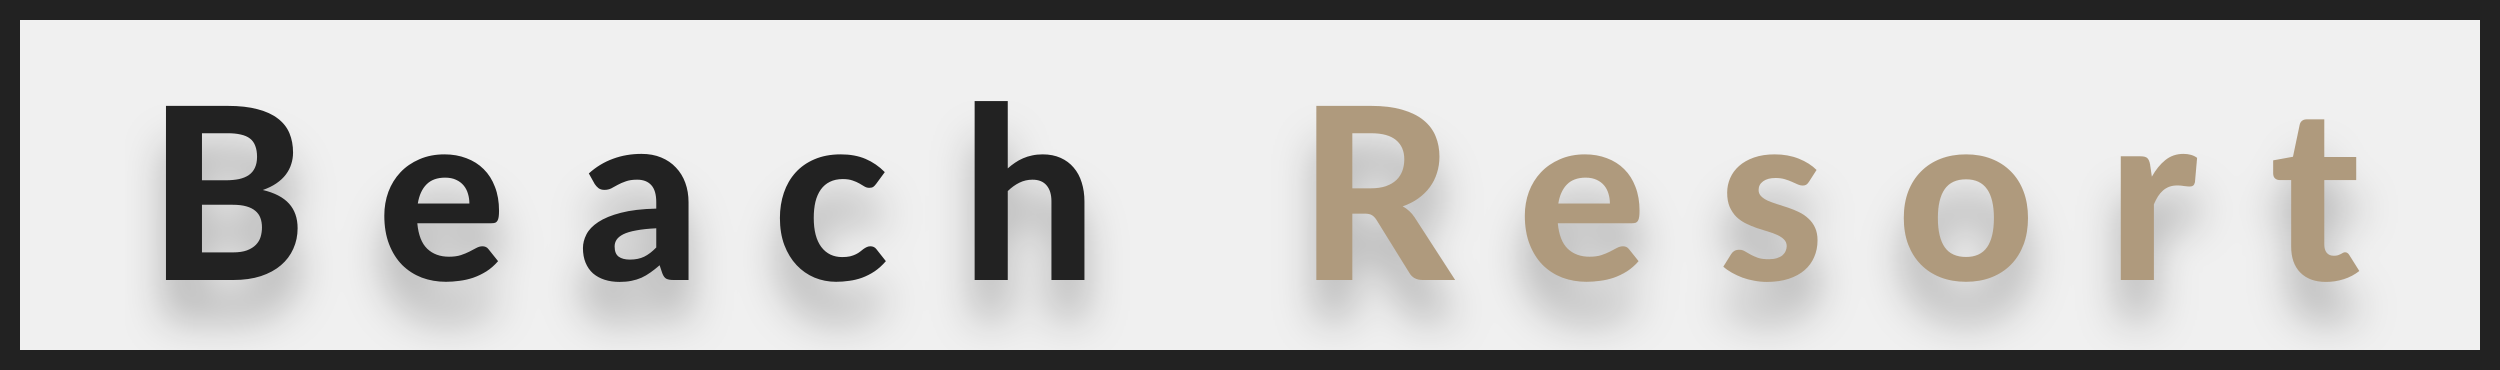
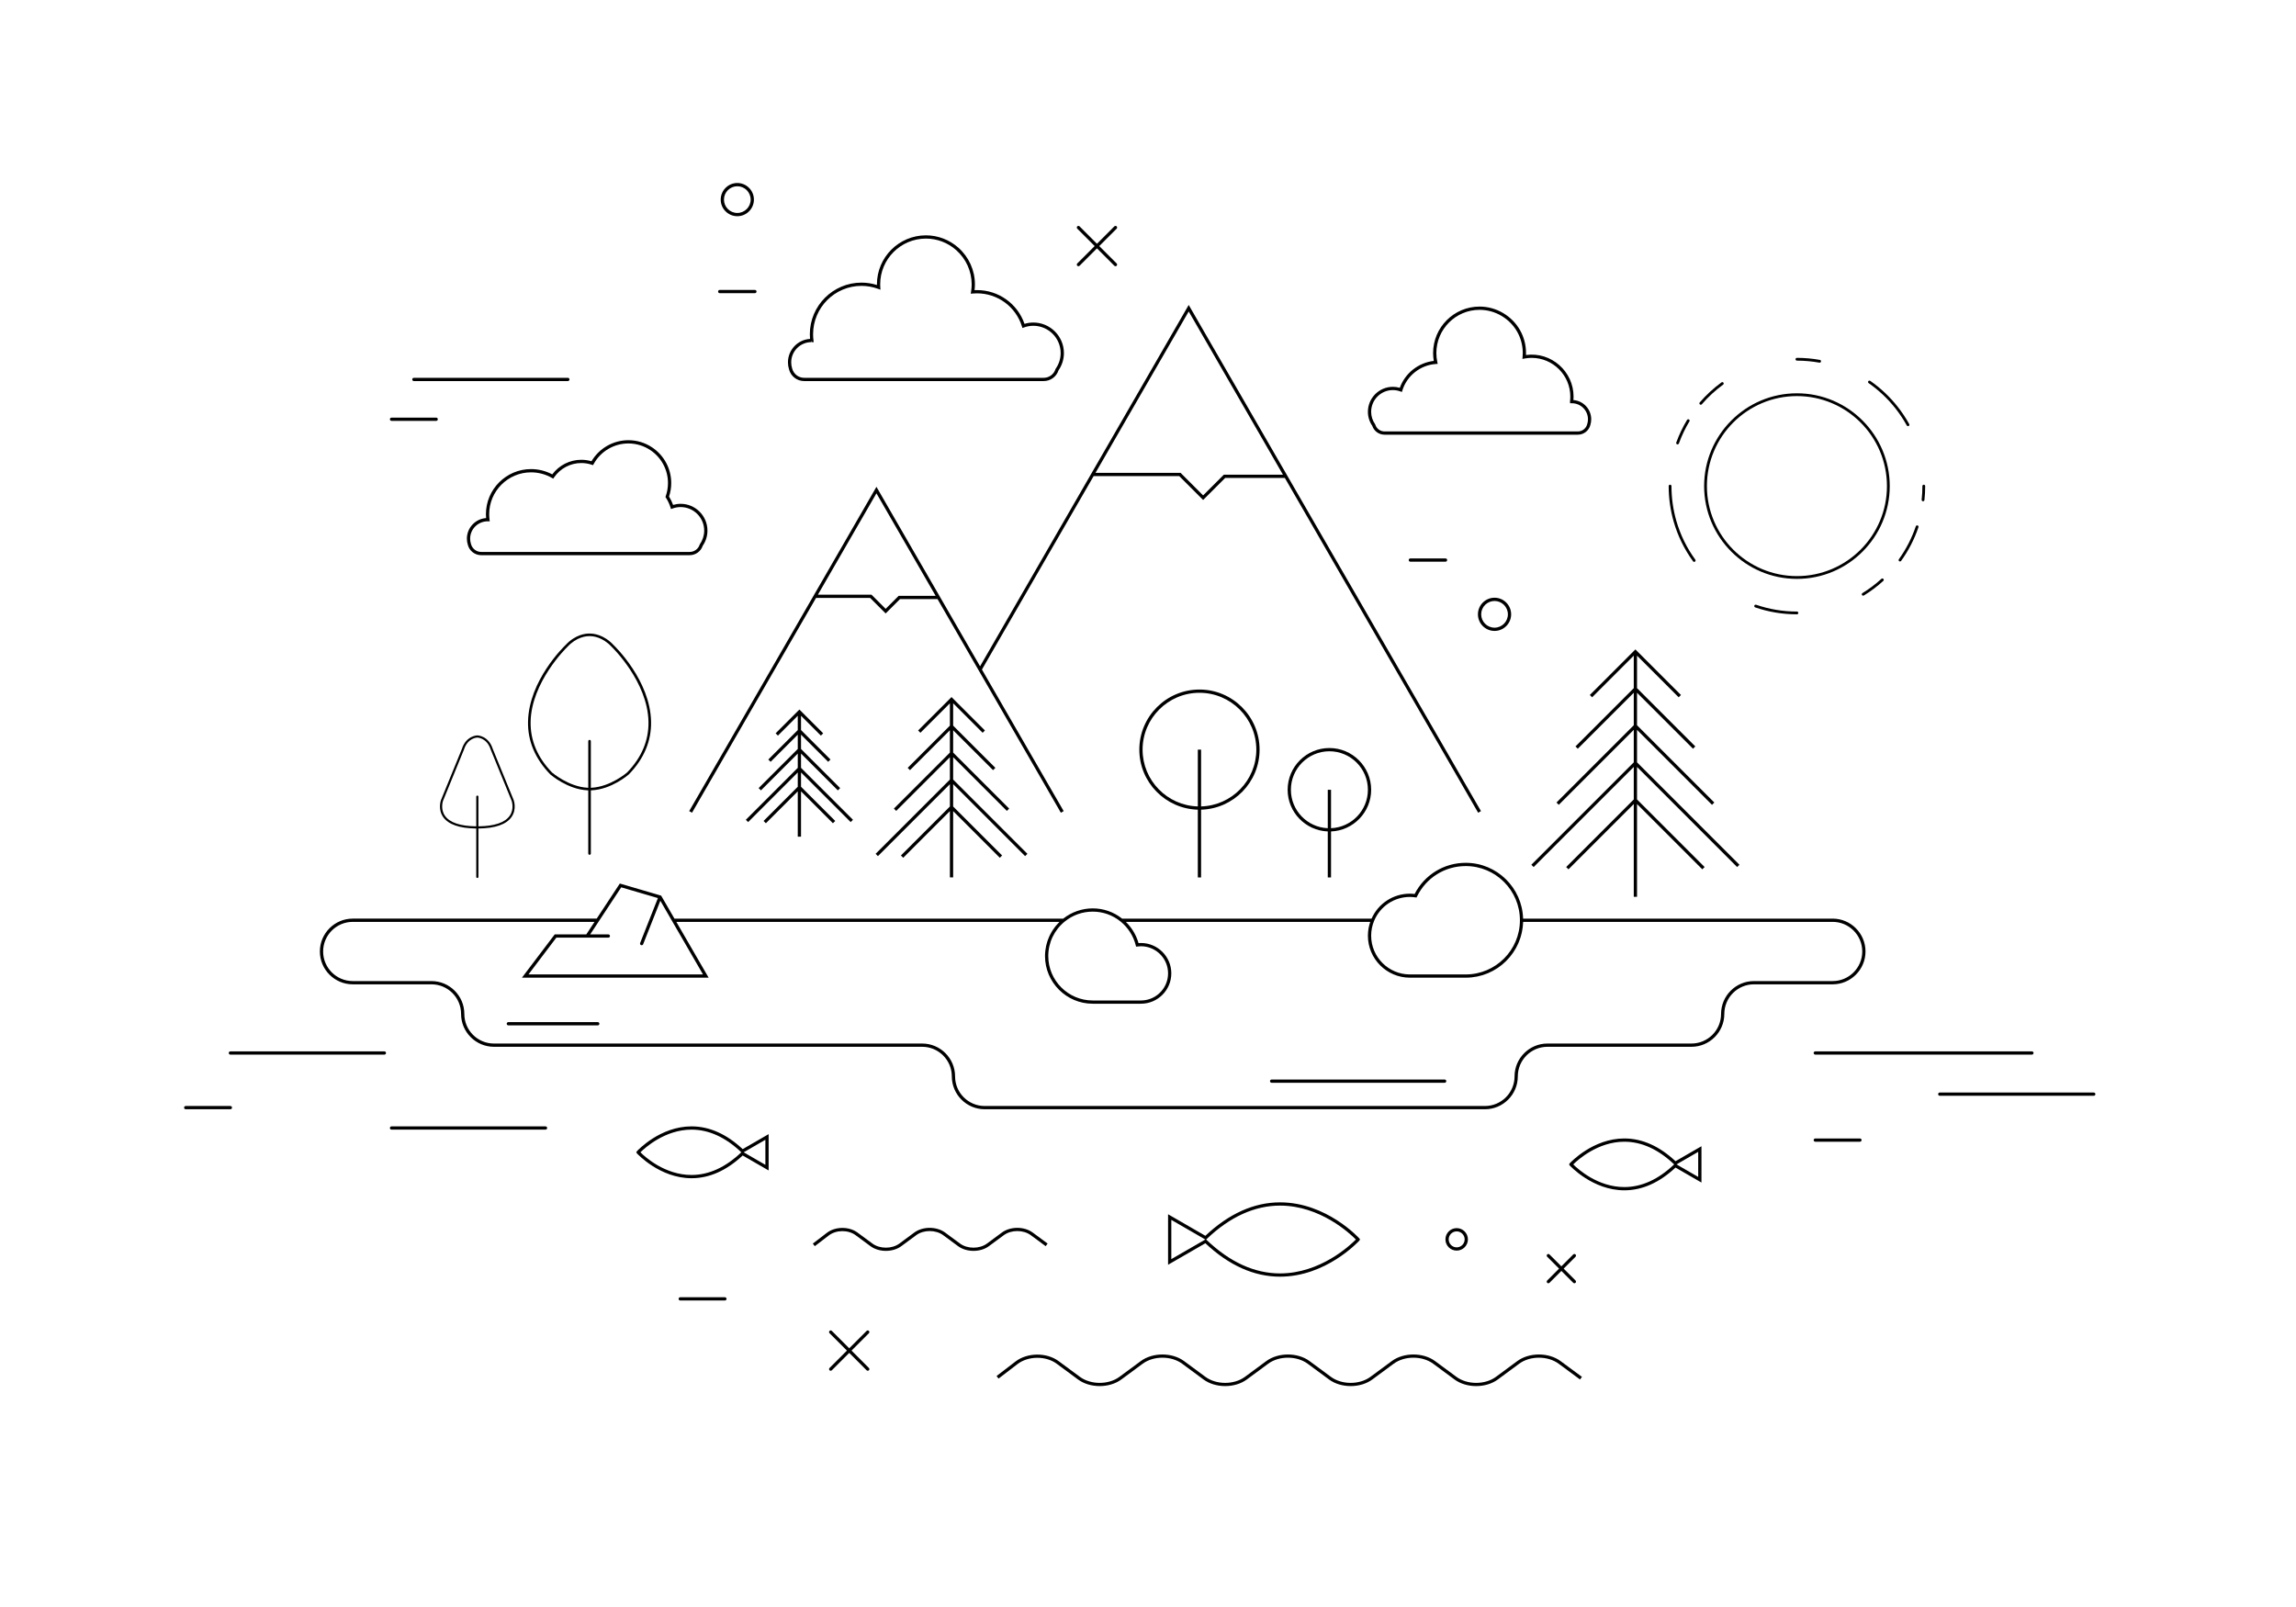
- <svg xmlns="http://www.w3.org/2000/svg" width="250" height="37" viewBox="0 0 250 37" fill="none">
-   <rect x="1" y="1" width="248" height="35" stroke="#222222" stroke-width="2" />
-   <g filter="url(#filter0_d)">
-     <path d="M23.281 25.24C23.857 25.24 24.329 25.172 24.697 25.036C25.073 24.892 25.373 24.704 25.597 24.472C25.821 24.24 25.977 23.976 26.065 23.68C26.153 23.376 26.197 23.064 26.197 22.744C26.197 22.392 26.145 22.076 26.041 21.796C25.937 21.516 25.769 21.28 25.537 21.088C25.305 20.888 25.001 20.736 24.625 20.632C24.257 20.528 23.801 20.476 23.257 20.476H20.197V25.24H23.281ZM20.197 13.324V18.028H22.561C23.065 18.028 23.513 17.988 23.905 17.908C24.297 17.82 24.625 17.684 24.889 17.5C25.153 17.316 25.353 17.076 25.489 16.78C25.633 16.476 25.705 16.112 25.705 15.688C25.705 15.256 25.645 14.888 25.525 14.584C25.413 14.28 25.237 14.036 24.997 13.852C24.757 13.668 24.453 13.536 24.085 13.456C23.717 13.368 23.281 13.324 22.777 13.324H20.197ZM22.777 10.588C23.945 10.588 24.941 10.7 25.765 10.924C26.597 11.14 27.273 11.452 27.793 11.86C28.321 12.26 28.705 12.748 28.945 13.324C29.185 13.9 29.305 14.544 29.305 15.256C29.305 15.656 29.245 16.04 29.125 16.408C29.013 16.776 28.833 17.124 28.585 17.452C28.345 17.772 28.033 18.064 27.649 18.328C27.265 18.592 26.809 18.816 26.281 19C27.465 19.28 28.341 19.736 28.909 20.368C29.477 21 29.761 21.82 29.761 22.828C29.761 23.564 29.617 24.248 29.329 24.88C29.049 25.512 28.637 26.06 28.093 26.524C27.549 26.988 26.877 27.352 26.077 27.616C25.285 27.872 24.373 28 23.341 28H16.597V10.588H22.777ZM46.939 20.356C46.939 20.012 46.891 19.684 46.795 19.372C46.707 19.06 46.563 18.784 46.363 18.544C46.163 18.304 45.911 18.116 45.607 17.98C45.303 17.836 44.939 17.764 44.515 17.764C43.723 17.764 43.103 17.988 42.655 18.436C42.207 18.884 41.915 19.524 41.779 20.356H46.939ZM41.731 22.324C41.835 23.484 42.163 24.332 42.715 24.868C43.275 25.404 44.003 25.672 44.899 25.672C45.355 25.672 45.747 25.62 46.075 25.516C46.411 25.404 46.703 25.284 46.951 25.156C47.207 25.02 47.435 24.9 47.635 24.796C47.843 24.684 48.047 24.628 48.247 24.628C48.503 24.628 48.703 24.724 48.847 24.916L49.807 26.116C49.455 26.524 49.067 26.864 48.643 27.136C48.219 27.4 47.779 27.612 47.323 27.772C46.867 27.924 46.407 28.028 45.943 28.084C45.479 28.148 45.031 28.18 44.599 28.18C43.735 28.18 42.927 28.04 42.175 27.76C41.431 27.472 40.779 27.052 40.219 26.5C39.667 25.94 39.231 25.248 38.911 24.424C38.591 23.6 38.431 22.644 38.431 21.556C38.431 20.716 38.567 19.924 38.839 19.18C39.119 18.436 39.519 17.788 40.039 17.236C40.559 16.684 41.191 16.248 41.935 15.928C42.679 15.6 43.519 15.436 44.455 15.436C45.247 15.436 45.975 15.564 46.639 15.82C47.311 16.068 47.887 16.432 48.367 16.912C48.855 17.392 49.231 17.984 49.495 18.688C49.767 19.384 49.903 20.18 49.903 21.076C49.903 21.324 49.891 21.528 49.867 21.688C49.843 21.848 49.803 21.976 49.747 22.072C49.691 22.168 49.615 22.236 49.519 22.276C49.423 22.308 49.299 22.324 49.147 22.324H41.731ZM65.626 22.828C64.818 22.868 64.146 22.94 63.61 23.044C63.074 23.14 62.646 23.268 62.326 23.428C62.014 23.588 61.79 23.772 61.654 23.98C61.526 24.18 61.462 24.4 61.462 24.64C61.462 25.12 61.594 25.46 61.858 25.66C62.13 25.86 62.506 25.96 62.986 25.96C63.538 25.96 64.014 25.864 64.414 25.672C64.822 25.472 65.226 25.164 65.626 24.748V22.828ZM58.882 17.344C59.61 16.688 60.414 16.2 61.294 15.88C62.174 15.552 63.126 15.388 64.15 15.388C64.886 15.388 65.542 15.508 66.118 15.748C66.702 15.988 67.194 16.324 67.594 16.756C68.002 17.18 68.314 17.688 68.53 18.28C68.746 18.872 68.854 19.52 68.854 20.224V28H67.342C67.03 28 66.79 27.956 66.622 27.868C66.462 27.78 66.33 27.596 66.226 27.316L65.962 26.524C65.65 26.796 65.346 27.036 65.05 27.244C64.762 27.452 64.462 27.628 64.15 27.772C63.838 27.908 63.502 28.012 63.142 28.084C62.79 28.156 62.394 28.192 61.954 28.192C61.41 28.192 60.914 28.12 60.466 27.976C60.018 27.832 59.63 27.62 59.302 27.34C58.982 27.052 58.734 26.696 58.558 26.272C58.382 25.848 58.294 25.36 58.294 24.808C58.294 24.352 58.41 23.896 58.642 23.44C58.874 22.984 59.27 22.572 59.83 22.204C60.398 21.828 61.15 21.52 62.086 21.28C63.03 21.032 64.21 20.892 65.626 20.86V20.224C65.626 19.448 65.462 18.88 65.134 18.52C64.806 18.152 64.334 17.968 63.718 17.968C63.262 17.968 62.882 18.024 62.578 18.136C62.274 18.24 62.006 18.356 61.774 18.484C61.55 18.604 61.338 18.72 61.138 18.832C60.938 18.936 60.706 18.988 60.442 18.988C60.21 18.988 60.014 18.932 59.854 18.82C59.702 18.7 59.574 18.56 59.47 18.4L58.882 17.344ZM87.615 18.388C87.519 18.516 87.423 18.616 87.327 18.688C87.231 18.752 87.095 18.784 86.919 18.784C86.759 18.784 86.603 18.74 86.451 18.652C86.307 18.556 86.139 18.456 85.947 18.352C85.755 18.24 85.527 18.14 85.263 18.052C84.999 17.956 84.671 17.908 84.279 17.908C83.783 17.908 83.351 18 82.983 18.184C82.623 18.36 82.323 18.616 82.083 18.952C81.843 19.288 81.663 19.696 81.543 20.176C81.431 20.656 81.375 21.196 81.375 21.796C81.375 23.06 81.627 24.028 82.131 24.7C82.643 25.372 83.339 25.708 84.219 25.708C84.523 25.708 84.783 25.684 84.999 25.636C85.223 25.58 85.415 25.512 85.575 25.432C85.743 25.352 85.887 25.264 86.007 25.168C86.127 25.072 86.239 24.984 86.343 24.904C86.455 24.824 86.563 24.76 86.667 24.712C86.779 24.656 86.903 24.628 87.039 24.628C87.295 24.628 87.495 24.724 87.639 24.916L88.587 26.116C88.235 26.524 87.859 26.864 87.459 27.136C87.059 27.4 86.643 27.612 86.211 27.772C85.787 27.924 85.355 28.028 84.915 28.084C84.475 28.148 84.039 28.18 83.607 28.18C82.847 28.18 82.127 28.04 81.447 27.76C80.767 27.472 80.171 27.056 79.659 26.512C79.147 25.968 78.739 25.3 78.435 24.508C78.139 23.716 77.991 22.812 77.991 21.796C77.991 20.892 78.123 20.052 78.387 19.276C78.651 18.5 79.039 17.828 79.551 17.26C80.063 16.692 80.695 16.248 81.447 15.928C82.207 15.6 83.083 15.436 84.075 15.436C85.019 15.436 85.847 15.588 86.559 15.892C87.271 16.196 87.911 16.636 88.479 17.212L87.615 18.388ZM100.776 16.84C101.008 16.632 101.248 16.444 101.496 16.276C101.752 16.1 102.02 15.952 102.3 15.832C102.588 15.704 102.892 15.608 103.212 15.544C103.54 15.472 103.892 15.436 104.268 15.436C104.94 15.436 105.536 15.552 106.056 15.784C106.576 16.016 107.012 16.34 107.364 16.756C107.724 17.172 107.992 17.668 108.168 18.244C108.352 18.82 108.444 19.452 108.444 20.14V28H105.144V20.14C105.144 19.452 104.984 18.92 104.664 18.544C104.344 18.16 103.872 17.968 103.248 17.968C102.784 17.968 102.348 18.068 101.94 18.268C101.532 18.468 101.144 18.748 100.776 19.108V28H97.464V10.108H100.776V16.84Z" fill="#222222" />
-     <path d="M137.081 18.832C137.665 18.832 138.169 18.76 138.593 18.616C139.017 18.464 139.365 18.26 139.637 18.004C139.909 17.74 140.109 17.432 140.237 17.08C140.365 16.728 140.429 16.344 140.429 15.928C140.429 15.104 140.153 14.464 139.601 14.008C139.057 13.552 138.225 13.324 137.105 13.324H135.233V18.832H137.081ZM145.517 28H142.265C141.657 28 141.217 27.768 140.945 27.304L137.633 21.964C137.497 21.756 137.345 21.604 137.177 21.508C137.017 21.412 136.777 21.364 136.457 21.364H135.233V28H131.633V10.588H137.105C138.321 10.588 139.361 10.716 140.225 10.972C141.089 11.22 141.797 11.568 142.349 12.016C142.901 12.464 143.305 13 143.561 13.624C143.817 14.24 143.945 14.92 143.945 15.664C143.945 16.24 143.861 16.788 143.693 17.308C143.533 17.82 143.297 18.288 142.985 18.712C142.673 19.136 142.289 19.512 141.833 19.84C141.377 20.168 140.857 20.432 140.273 20.632C140.505 20.76 140.721 20.916 140.921 21.1C141.121 21.276 141.301 21.488 141.461 21.736L145.517 28ZM160.99 20.356C160.99 20.012 160.942 19.684 160.846 19.372C160.758 19.06 160.614 18.784 160.414 18.544C160.214 18.304 159.962 18.116 159.658 17.98C159.354 17.836 158.99 17.764 158.566 17.764C157.774 17.764 157.154 17.988 156.706 18.436C156.258 18.884 155.966 19.524 155.83 20.356H160.99ZM155.782 22.324C155.886 23.484 156.214 24.332 156.766 24.868C157.326 25.404 158.054 25.672 158.95 25.672C159.406 25.672 159.798 25.62 160.126 25.516C160.462 25.404 160.754 25.284 161.002 25.156C161.258 25.02 161.486 24.9 161.686 24.796C161.894 24.684 162.098 24.628 162.298 24.628C162.554 24.628 162.754 24.724 162.898 24.916L163.858 26.116C163.506 26.524 163.118 26.864 162.694 27.136C162.27 27.4 161.83 27.612 161.374 27.772C160.918 27.924 160.458 28.028 159.994 28.084C159.53 28.148 159.082 28.18 158.65 28.18C157.786 28.18 156.978 28.04 156.226 27.76C155.482 27.472 154.83 27.052 154.27 26.5C153.718 25.94 153.282 25.248 152.962 24.424C152.642 23.6 152.482 22.644 152.482 21.556C152.482 20.716 152.618 19.924 152.89 19.18C153.17 18.436 153.57 17.788 154.09 17.236C154.61 16.684 155.242 16.248 155.986 15.928C156.73 15.6 157.57 15.436 158.506 15.436C159.298 15.436 160.026 15.564 160.69 15.82C161.362 16.068 161.938 16.432 162.418 16.912C162.906 17.392 163.282 17.984 163.546 18.688C163.818 19.384 163.954 20.18 163.954 21.076C163.954 21.324 163.942 21.528 163.918 21.688C163.894 21.848 163.854 21.976 163.798 22.072C163.742 22.168 163.666 22.236 163.57 22.276C163.474 22.308 163.35 22.324 163.198 22.324H155.782ZM180.901 18.172C180.813 18.308 180.721 18.408 180.625 18.472C180.537 18.528 180.413 18.556 180.253 18.556C180.093 18.556 179.929 18.516 179.761 18.436C179.593 18.356 179.405 18.272 179.197 18.184C178.989 18.088 178.749 18 178.477 17.92C178.213 17.84 177.905 17.8 177.553 17.8C177.017 17.8 176.601 17.912 176.305 18.136C176.009 18.352 175.861 18.64 175.861 19C175.861 19.248 175.945 19.456 176.113 19.624C176.281 19.792 176.501 19.94 176.773 20.068C177.053 20.188 177.369 20.304 177.721 20.416C178.073 20.52 178.433 20.636 178.801 20.764C179.177 20.892 179.541 21.04 179.893 21.208C180.245 21.376 180.557 21.588 180.829 21.844C181.109 22.092 181.333 22.396 181.501 22.756C181.669 23.108 181.753 23.536 181.753 24.04C181.753 24.64 181.641 25.196 181.417 25.708C181.201 26.212 180.881 26.648 180.457 27.016C180.033 27.384 179.505 27.672 178.873 27.88C178.241 28.088 177.513 28.192 176.689 28.192C176.265 28.192 175.845 28.152 175.429 28.072C175.013 28 174.617 27.896 174.241 27.76C173.865 27.616 173.513 27.452 173.185 27.268C172.857 27.084 172.573 26.884 172.333 26.668L173.101 25.432C173.189 25.288 173.297 25.176 173.425 25.096C173.561 25.016 173.733 24.976 173.941 24.976C174.141 24.976 174.325 25.028 174.493 25.132C174.661 25.228 174.849 25.336 175.057 25.456C175.265 25.568 175.509 25.676 175.789 25.78C176.077 25.876 176.433 25.924 176.857 25.924C177.177 25.924 177.453 25.888 177.685 25.816C177.917 25.744 178.105 25.648 178.249 25.528C178.393 25.4 178.497 25.26 178.561 25.108C178.633 24.948 178.669 24.784 178.669 24.616C178.669 24.344 178.581 24.124 178.405 23.956C178.237 23.78 178.013 23.628 177.733 23.5C177.461 23.372 177.145 23.256 176.785 23.152C176.425 23.048 176.057 22.932 175.681 22.804C175.313 22.676 174.949 22.524 174.589 22.348C174.237 22.172 173.921 21.952 173.641 21.688C173.369 21.416 173.145 21.084 172.969 20.692C172.801 20.3 172.717 19.824 172.717 19.264C172.717 18.752 172.817 18.268 173.017 17.812C173.217 17.348 173.517 16.94 173.917 16.588C174.317 16.236 174.813 15.956 175.405 15.748C176.005 15.54 176.697 15.436 177.481 15.436C178.361 15.436 179.161 15.58 179.881 15.868C180.601 16.156 181.193 16.532 181.657 16.996L180.901 18.172ZM196.607 15.436C197.535 15.436 198.379 15.584 199.139 15.88C199.899 16.176 200.551 16.6 201.095 17.152C201.639 17.696 202.059 18.36 202.355 19.144C202.651 19.928 202.799 20.812 202.799 21.796C202.799 22.78 202.651 23.668 202.355 24.46C202.059 25.244 201.639 25.912 201.095 26.464C200.551 27.016 199.899 27.44 199.139 27.736C198.379 28.032 197.535 28.18 196.607 28.18C195.671 28.18 194.819 28.032 194.051 27.736C193.291 27.44 192.639 27.016 192.095 26.464C191.551 25.912 191.127 25.244 190.823 24.46C190.527 23.668 190.379 22.78 190.379 21.796C190.379 20.812 190.527 19.928 190.823 19.144C191.127 18.36 191.551 17.696 192.095 17.152C192.639 16.6 193.291 16.176 194.051 15.88C194.819 15.584 195.671 15.436 196.607 15.436ZM196.607 25.696C197.551 25.696 198.251 25.372 198.707 24.724C199.163 24.068 199.391 23.096 199.391 21.808C199.391 20.528 199.163 19.564 198.707 18.916C198.251 18.26 197.551 17.932 196.607 17.932C195.639 17.932 194.927 18.26 194.471 18.916C194.015 19.564 193.787 20.528 193.787 21.808C193.787 23.096 194.015 24.068 194.471 24.724C194.927 25.372 195.639 25.696 196.607 25.696ZM215.186 17.668C215.578 16.964 216.03 16.408 216.542 16C217.054 15.592 217.654 15.388 218.342 15.388C218.902 15.388 219.358 15.52 219.71 15.784L219.494 18.232C219.454 18.392 219.39 18.504 219.302 18.568C219.222 18.624 219.11 18.652 218.966 18.652C218.838 18.652 218.654 18.636 218.414 18.604C218.174 18.564 217.95 18.544 217.742 18.544C217.438 18.544 217.166 18.588 216.926 18.676C216.694 18.764 216.486 18.888 216.302 19.048C216.118 19.208 215.95 19.404 215.798 19.636C215.654 19.868 215.518 20.132 215.39 20.428V28H212.078V15.628H214.034C214.37 15.628 214.602 15.688 214.73 15.808C214.858 15.928 214.95 16.136 215.006 16.432L215.186 17.668ZM232.597 28.192C232.037 28.192 231.541 28.112 231.109 27.952C230.677 27.784 230.313 27.548 230.017 27.244C229.721 26.94 229.497 26.572 229.345 26.14C229.193 25.708 229.117 25.22 229.117 24.676V18.004H227.953C227.777 18.004 227.625 17.948 227.497 17.836C227.377 17.724 227.317 17.556 227.317 17.332V16.036L229.297 15.676L229.969 12.472C230.057 12.112 230.301 11.932 230.701 11.932H232.429V15.7H235.621V18.004H232.429V24.46C232.429 24.804 232.509 25.076 232.669 25.276C232.837 25.476 233.073 25.576 233.377 25.576C233.537 25.576 233.673 25.56 233.785 25.528C233.897 25.488 233.993 25.448 234.073 25.408C234.153 25.36 234.225 25.32 234.289 25.288C234.361 25.248 234.433 25.228 234.505 25.228C234.601 25.228 234.681 25.252 234.745 25.3C234.809 25.34 234.873 25.412 234.937 25.516L235.933 27.1C235.477 27.46 234.961 27.732 234.385 27.916C233.809 28.1 233.213 28.192 232.597 28.192Z" fill="#AF9A7D" />
+ <svg xmlns="http://www.w3.org/2000/svg" version="1.1" id="Layer_1" x="0px" y="0px" width="1400px" height="980px" viewBox="0 0 1400 980" enable-background="new 0 0 1400 980" xml:space="preserve">
+   <g>
+     <rect fill="#FFFFFF" width="1399.994" height="980" />
  </g>
-   <defs>
-     <filter id="filter0_d" x="12.597" y="10.108" width="227.336" height="26.084" filterUnits="userSpaceOnUse" color-interpolation-filters="sRGB">
-       <feFlood flood-opacity="0" result="BackgroundImageFix" />
-       <feColorMatrix in="SourceAlpha" type="matrix" values="0 0 0 0 0 0 0 0 0 0 0 0 0 0 0 0 0 0 127 0" />
-       <feOffset dy="4" />
-       <feGaussianBlur stdDeviation="2" />
-       <feColorMatrix type="matrix" values="0 0 0 0 0 0 0 0 0 0 0 0 0 0 0 0 0 0 0.25 0" />
-       <feBlend mode="normal" in2="BackgroundImageFix" result="effect1_dropShadow" />
-       <feBlend mode="normal" in="SourceGraphic" in2="effect1_dropShadow" result="shape" />
-     </filter>
-   </defs>
+   <g>
+     <path d="M534.416,296.879L420.243,494.633l1.716,0.99l75.622-130.979h32.998l9.451,9.451l8.75-8.749h22.877l75.215,130.277   l1.716-0.99l-49.843-86.331l68.101-117.952h52.203l14.56,14.56l13.463-13.461h36.359l117.881,204.174l1.717-0.99L724.822,185.971   l-127.22,220.35L534.416,296.879z M782.288,289.468h-36.036l-12.643,12.64l-13.739-13.74h-51.879l56.831-98.435L782.288,289.468z    M547.96,363.365l-7.93,7.928l-8.631-8.631h-32.675l35.691-61.82l36.096,62.522H547.96z" />
+     <path d="M732.365,535.103V493.77c19.754-0.532,35.669-16.729,35.669-36.609c0-20.214-16.445-36.659-36.659-36.659   c-20.215,0-36.66,16.445-36.66,36.659c0,19.88,15.915,36.077,35.668,36.609v41.333H732.365z M696.697,457.161   c0-19.121,15.557-34.678,34.678-34.678s34.677,15.557,34.677,34.678c0,18.787-15.026,34.097-33.687,34.627v-34.627h-1.981v34.627   C711.724,491.258,696.697,475.947,696.697,457.161z" />
+     <path d="M1095.693,353.021c31.202,0,56.587-25.385,56.587-56.587c0-31.204-25.385-56.589-56.587-56.589   s-56.588,25.385-56.588,56.589C1039.105,327.636,1064.491,353.021,1095.693,353.021z M1095.693,241.544   c30.266,0,54.888,24.625,54.888,54.89c0,30.268-24.622,54.892-54.888,54.892c-30.268,0-54.891-24.625-54.891-54.892   C1040.803,266.168,1065.426,241.544,1095.693,241.544z" />
+     <path d="M1037.064,246.821c0.248,0,0.481-0.106,0.643-0.294c3.845-4.462,8.213-8.489,12.984-11.969   c0.377-0.277,0.463-0.811,0.188-1.188c-0.16-0.22-0.412-0.346-0.687-0.346c-0.18,0-0.354,0.054-0.497,0.159   c-4.877,3.559-9.344,7.675-13.275,12.238c-0.306,0.354-0.264,0.89,0.091,1.196C1036.664,246.75,1036.861,246.821,1037.064,246.821z   " />
+     <path d="M1022.622,270.962c0.099,0.035,0.197,0.052,0.294,0.052c0.356,0,0.678-0.225,0.798-0.562   c1.691-4.687,3.856-9.225,6.433-13.492c0.239-0.398,0.11-0.923-0.293-1.165c-0.131-0.081-0.282-0.124-0.435-0.124   c-0.297,0-0.573,0.157-0.728,0.41c-2.64,4.377-4.852,9.02-6.574,13.793C1021.959,270.317,1022.187,270.805,1022.622,270.962z" />
+     <path d="M1032.354,342.311c0.16,0.218,0.418,0.348,0.688,0.348c0.18,0,0.353-0.056,0.497-0.159c0.378-0.277,0.465-0.811,0.19-1.188   c-5.233-7.21-9.129-15.19-11.58-23.719c-1.965-6.845-2.961-13.964-2.961-21.159c0-0.468-0.381-0.848-0.848-0.848   c-0.469,0-0.85,0.379-0.85,0.848c0,7.348,1.018,14.624,3.026,21.625C1023.026,326.781,1027.008,334.941,1032.354,342.311z" />
+     <path d="M1070.784,368.791c-0.091-0.033-0.186-0.048-0.278-0.048c-0.36,0-0.678,0.23-0.798,0.573   c-0.073,0.217-0.058,0.447,0.041,0.65c0.099,0.205,0.271,0.356,0.485,0.43c8.16,2.813,16.726,4.24,25.459,4.24   c0.468,0,0.848-0.381,0.848-0.85s-0.38-0.848-0.848-0.848C1087.155,372.938,1078.776,371.542,1070.784,368.791z" />
+     <path d="M1147.779,352.773c-0.213,0-0.416,0.08-0.572,0.223c-3.563,3.245-7.455,6.173-11.57,8.7   c-0.192,0.116-0.327,0.302-0.382,0.522c-0.054,0.221-0.018,0.449,0.101,0.641c0.157,0.254,0.428,0.405,0.726,0.405   c0.157,0,0.308-0.043,0.443-0.128c4.184-2.562,8.162-5.552,11.825-8.886c0.167-0.153,0.266-0.362,0.275-0.588   c0.01-0.226-0.067-0.443-0.221-0.609C1148.242,352.872,1148.02,352.773,1147.779,352.773z" />
+     <path d="M1158.033,342.243c0.146,0.104,0.315,0.161,0.494,0.161c0.271,0,0.53-0.132,0.688-0.354   c4.536-6.303,8.091-13.213,10.567-20.539c0.149-0.441-0.089-0.925-0.523-1.074c-0.09-0.029-0.183-0.042-0.273-0.042   c-0.369,0-0.694,0.23-0.811,0.575c-2.427,7.169-5.904,13.929-10.336,20.088C1157.567,341.438,1157.654,341.97,1158.033,342.243z" />
+     <path d="M1172.491,305.68l0.103,0.006c0.434,0,0.795-0.325,0.842-0.757c0.302-2.804,0.457-5.662,0.457-8.495   c0-0.468-0.382-0.848-0.848-0.848c-0.469,0-0.85,0.379-0.85,0.848c0,2.775-0.151,5.571-0.447,8.312   c-0.023,0.226,0.043,0.447,0.184,0.623C1172.073,305.546,1172.276,305.657,1172.491,305.68z" />
+     <path d="M1155.768,249.06c2.57,3.259,4.896,6.753,6.906,10.386c0.149,0.269,0.436,0.436,0.745,0.436   c0.144,0,0.286-0.035,0.41-0.103c0.408-0.229,0.558-0.745,0.331-1.155c-2.057-3.714-4.434-7.284-7.062-10.612   c-4.781-6.053-10.403-11.352-16.71-15.75c-0.143-0.099-0.312-0.153-0.485-0.153c-0.276,0-0.538,0.136-0.696,0.362   c-0.13,0.188-0.181,0.414-0.14,0.636c0.04,0.223,0.162,0.416,0.351,0.544C1145.595,237.962,1151.096,243.146,1155.768,249.06z" />
+     <path d="M1095.693,219.932c4.613,0,9.215,0.412,13.674,1.221c0.054,0.008,0.108,0.014,0.16,0.014c0.41,0,0.761-0.294,0.834-0.699   c0.081-0.458-0.227-0.9-0.685-0.985c-4.587-0.83-9.291-1.25-13.983-1.25c-0.469,0-0.85,0.381-0.85,0.849   S1095.225,219.932,1095.693,219.932z" />
+     <path d="M811.6,535.103v-28.062c13.579-0.526,24.472-11.706,24.472-25.411c0-14.039-11.423-25.46-25.463-25.46   c-14.039,0-25.46,11.421-25.46,25.46c0,13.705,10.893,24.884,24.47,25.411v28.062H811.6z M787.13,481.63   c0-12.946,10.533-23.479,23.479-23.479c12.946,0,23.481,10.533,23.481,23.479c0,12.612-10.005,22.905-22.49,23.429V481.63h-1.981   v23.429C797.133,504.535,787.13,494.242,787.13,481.63z" />
+     <path d="M336.744,289.29c-3.966-2.113-8.414-3.226-12.922-3.226c-15.176,0-27.522,12.346-27.522,27.521   c0,0.772,0.035,1.55,0.105,2.357c-6.535,0.455-11.712,5.917-11.712,12.566c0,1.262,0.193,2.518,0.557,3.681   c0.938,3.754,4.294,6.376,8.163,6.376h127.094c3.658,0,6.853-2.313,7.999-5.771c1.875-2.738,2.865-5.916,2.865-9.202   c0-9.016-7.335-16.35-16.352-16.35c-1.549,0-3.091,0.227-4.6,0.673c-0.626-1.757-1.453-3.468-2.468-5.106   c0.884-2.661,1.333-5.428,1.333-8.236c0-8.756-4.359-16.886-11.661-21.747c-4.293-2.862-9.293-4.373-14.459-4.373   c-9.25,0-17.793,4.896-22.49,12.832c-2.024-0.594-4.107-0.896-6.204-0.896C347.468,280.39,340.91,283.701,336.744,289.29z    M354.469,282.372c2.153,0,4.291,0.35,6.354,1.039l0.784,0.261l0.399-0.724c4.251-7.718,12.358-12.513,21.158-12.513   c4.773,0,9.393,1.397,13.361,4.041c6.748,4.493,10.778,12.005,10.778,20.098c0,2.744-0.463,5.448-1.375,8.035l-0.162,0.457   l0.263,0.408c1.225,1.904,2.173,3.918,2.819,5.989l0.309,0.989l0.974-0.354c1.596-0.579,3.24-0.873,4.889-0.873   c7.924,0,14.371,6.446,14.371,14.369c0,2.928-0.897,5.759-2.594,8.191l-0.133,0.273c-0.844,2.707-3.317,4.526-6.155,4.526H293.413   c-2.958,0-5.523-2.004-6.257-4.929c-0.319-1.027-0.481-2.086-0.481-3.146c0-5.846,4.751-10.604,10.783-10.604   c0.007,0,0.014,0,0.021,0l1.151,0.031l-0.142-1.144c-0.14-1.124-0.207-2.173-0.207-3.207c0-14.082,11.457-25.54,25.54-25.54   c4.461,0,8.86,1.174,12.72,3.398l0.795,0.457l0.517-0.756C341.611,285.651,347.823,282.372,354.469,282.372z" />
+     <path d="M490.332,232.389h146.052c4.149,0,7.768-2.626,9.057-6.548c2.148-3.124,3.282-6.754,3.282-10.508   c0-10.28-8.363-18.643-18.639-18.643c-1.809,0-3.615,0.272-5.383,0.809c-4.306-12.359-15.845-20.594-29.023-20.594   c-0.48,0-0.958,0.016-1.432,0.039c0.143-1.187,0.216-2.378,0.216-3.557c0-8.511-3.673-16.65-10.076-22.33   c-5.482-4.863-12.513-7.541-19.794-7.541c-16.472,0-29.871,13.401-29.871,29.871c0,0.144,0,0.287,0.004,0.428   c-3.069-0.969-6.241-1.461-9.448-1.461c-17.358,0-31.477,14.121-31.477,31.477c0,0.923,0.042,1.875,0.131,2.847   c-7.504,0.445-13.472,6.691-13.472,14.304c0,1.428,0.217,2.858,0.633,4.195C482.158,229.422,485.958,232.389,490.332,232.389z    M494.789,208.633l0.012-0.948l0.009-0.002l0.2,0.964l1.147,0.027l-0.14-1.14c-0.159-1.27-0.236-2.516-0.236-3.704   c0-16.263,13.23-29.496,29.495-29.496c3.46,0,6.88,0.612,10.158,1.817l1.426,0.524l-0.097-1.519   c-0.037-0.586-0.062-1.177-0.062-1.771c0-15.378,12.511-27.889,27.889-27.889c6.796,0,13.36,2.5,18.48,7.042   c5.979,5.304,9.409,12.902,9.409,20.847c0,1.48-0.124,2.984-0.364,4.472l-0.201,1.252l1.262-0.106   c0.824-0.069,1.656-0.118,2.5-0.118c12.646,0,23.677,8.102,27.45,20.162l0.31,0.989l0.973-0.354   c1.856-0.672,3.764-1.012,5.674-1.012c9.184,0,16.658,7.474,16.658,16.662c0,3.396-1.041,6.68-3.011,9.498l-0.136,0.273   c-0.983,3.173-3.882,5.304-7.21,5.304H490.332c-3.464,0-6.473-2.35-7.334-5.765c-0.37-1.2-0.557-2.431-0.557-3.662   C482.44,214.171,487.979,208.633,494.789,208.633z" />
+     <path d="M844.237,265.087h117.857c3.619,0,6.764-2.454,7.631-5.918c0.35-1.142,0.528-2.313,0.528-3.481   c0-6.179-4.794-11.259-10.856-11.719c0.062-0.726,0.093-1.426,0.093-2.119c0-15.243-13.491-27.45-29.027-25.358   c0.02-0.399,0.031-0.801,0.031-1.208c0-10.03-5.161-19.11-13.803-24.286c-4.408-2.642-9.429-4.037-14.52-4.037   c-15.621,0-28.327,12.706-28.327,28.323c0,1.602,0.14,3.216,0.414,4.814c-9.396,1.07-17.526,7.504-20.713,16.406   c-1.386-0.405-2.803-0.608-4.223-0.608c-8.4,0-15.233,6.833-15.233,15.233c0,3.058,0.921,6.015,2.664,8.563   C837.828,262.925,840.814,265.087,844.237,265.087z M849.323,237.879c1.521,0,3.038,0.271,4.511,0.803l0.974,0.354l0.31-0.989   c2.806-8.975,10.999-15.435,20.389-16.073l1.14-0.077l-0.238-1.117c-0.385-1.817-0.58-3.667-0.58-5.496   c0-14.525,11.817-26.341,26.345-26.341c4.731,0,9.4,1.298,13.499,3.754c8.041,4.816,12.842,13.259,12.842,22.587   c0,0.778-0.043,1.542-0.106,2.301l-0.108,1.294l1.277-0.238c1.447-0.269,2.9-0.405,4.321-0.405   c13.02,0,23.612,10.593,23.612,23.613c0,0.952-0.062,1.921-0.191,2.965l0.062,1.101h1.121c5.387,0,9.772,4.383,9.772,9.772   c0,0.971-0.149,1.947-0.455,2.951c-0.66,2.63-3.013,4.466-5.723,4.466H844.237c-2.603,0-4.868-1.668-5.639-4.149l-0.134-0.272   c-1.565-2.241-2.394-4.854-2.394-7.553C836.071,243.823,842.016,237.879,849.323,237.879z" />
+     <polygon points="970.811,425.225 996.202,399.834 996.202,419.656 960.659,455.198 962.061,456.6 996.202,422.458 996.202,442.279    949.079,489.404 950.48,490.805 996.202,445.082 996.202,464.903 933.757,527.35 935.158,528.751 996.202,467.705 996.202,487.527    954.987,528.743 956.389,530.145 996.202,490.329 996.202,546.887 998.184,546.887 998.184,490.329 1037.997,530.145    1039.398,528.743 998.184,487.527 998.184,467.705 1059.228,528.751 1060.629,527.35 998.184,464.903 998.184,445.082    1043.905,490.805 1045.306,489.404 998.184,442.279 998.184,422.458 1032.325,456.6 1033.727,455.198 998.184,419.656    998.184,399.834 1023.574,425.225 1024.976,423.824 997.192,396.042 969.41,423.824  " />
+     <polygon points="518.697,501.334 520.098,499.933 488.428,468.265 488.428,459.543 510.891,482.004 512.292,480.603    488.428,456.741 488.428,448.017 504.993,464.578 506.394,463.177 488.428,445.215 488.428,436.49 500.532,448.594    501.933,447.193 487.437,432.697 472.941,447.193 474.342,448.594 486.446,436.49 486.446,445.215 468.482,463.177    469.883,464.578 486.446,448.017 486.446,456.741 462.582,480.603 463.983,482.004 486.446,459.543 486.446,468.265    454.776,499.933 456.177,501.334 486.446,471.066 486.446,479.792 465.593,500.642 466.994,502.042 486.446,482.594    486.446,510.231 488.428,510.231 488.428,482.594 507.882,502.042 509.283,500.642 488.428,479.792 488.428,471.066  " />
+     <polygon points="625.076,522.083 626.477,520.682 581.19,475.392 581.19,461.761 613.944,494.515 615.346,493.113 581.19,458.958    581.19,445.325 605.533,469.664 606.934,468.263 581.19,442.523 581.19,428.884 599.172,446.87 600.573,445.469 580.2,425.092    559.823,445.469 561.224,446.87 579.209,428.884 579.209,442.523 553.464,468.263 554.865,469.664 579.209,445.325    579.209,458.958 545.052,493.113 546.453,494.515 579.209,461.761 579.209,475.392 533.919,520.682 535.32,522.083    579.209,478.194 579.209,491.831 549.346,521.693 550.747,523.095 579.209,494.633 579.209,535.069 581.19,535.069 581.19,494.633    609.652,523.095 611.054,521.693 581.19,491.831 581.19,478.194  " />
+     <path d="M990.456,694.271c-19.094,0-32.707,14.514-33.276,15.133l-0.422,0.685l0.398,0.641c0.13,0.151,13.926,15.162,33.3,15.162   c10.858,0,21.351-4.666,31.195-13.869l15.821,9.132v-22.149l-15.821,9.136C1011.807,698.937,1001.314,694.271,990.456,694.271z    M990.456,723.91c-16.235,0-28.277-10.939-31.171-13.825c2.872-2.835,15.052-13.832,31.171-13.832   c10.529,0,20.745,4.653,30.364,13.828C1011.203,719.258,1000.985,723.91,990.456,723.91z M1035.491,702.438v15.283l-13.238-7.64   L1035.491,702.438z" />
+     <path d="M421.662,686.898c-19.094,0-32.706,14.514-33.276,15.133l-0.423,0.685l0.399,0.641c0.13,0.151,13.927,15.162,33.3,15.162   c10.859,0,21.352-4.666,31.194-13.869l15.822,9.132v-22.149l-15.822,9.136C443.013,691.563,432.521,686.898,421.662,686.898z    M421.662,716.537c-16.236,0-28.278-10.939-31.17-13.825c2.872-2.835,15.053-13.832,31.17-13.832   c10.53,0,20.747,4.654,30.364,13.828C442.408,711.885,432.191,716.537,421.662,716.537z M466.696,695.064v15.284l-13.238-7.641   L466.696,695.064z" />
+     <path d="M780.523,778.554c0.002,0,0.006,0,0.008,0c27.849-0.004,47.505-21.089,48.33-21.986l0.437-0.691l-0.433-0.646   c-0.196-0.22-20.006-21.996-48.334-21.996c-15.852,0-31.172,6.858-45.552,20.389l-22.741-13.134v30.804l22.741-13.126   C749.357,771.696,764.676,778.554,780.523,778.554z M735.808,755.564c14.154-13.503,29.201-20.35,44.724-20.35   c24.431,0,42.54,16.95,46.229,20.677c-3.554,3.596-21.725,20.679-46.229,20.681c-0.004,0-0.004,0-0.008,0   c-15.517,0-30.562-6.847-44.716-20.35l-0.344-0.329L735.808,755.564z M714.22,767.858v-23.938l20.732,11.973L714.22,767.858z" />
+     <path d="M628.524,753.246l9.087,6.707l1.177-1.594l-9.088-6.707c-5.182-3.824-13.615-3.824-18.798,0l-9.087,6.707   c-4.532,3.348-11.909,3.344-16.445,0l-9.085-6.707c-5.184-3.824-13.617-3.824-18.8,0l-9.083,6.707   c-4.534,3.348-11.913,3.344-16.445,0l-9.087-6.707c-5.188-3.826-13.573-3.753-18.693,0.174l-8.555,6.558l1.206,1.571l8.557-6.558   c4.466-3.424,11.781-3.491,16.31-0.151l9.087,6.707c5.182,3.824,13.615,3.824,18.798,0l9.083-6.707   c4.536-3.35,11.913-3.346,16.447,0l9.085,6.707c2.593,1.912,5.995,2.868,9.401,2.868c3.402,0,6.808-0.956,9.397-2.868l9.087-6.707   C616.613,749.898,623.99,749.902,628.524,753.246z" />
+     <path d="M925.161,830.042l-13.018,9.61c-6.636,4.894-17.432,4.897-24.069,0l-13.016-9.61c-7.286-5.376-19.139-5.376-26.423,0   l-13.018,9.61c-6.634,4.896-17.432,4.897-24.067,0l-13.018-9.61c-7.283-5.376-19.137-5.376-26.42,0l-13.018,9.61   c-6.636,4.894-17.432,4.897-24.067,0l-13.018-9.61c-7.284-5.376-19.137-5.376-26.423,0l-13.016,9.61   c-6.638,4.894-17.434,4.897-24.069,0l-13.016-9.61c-7.293-5.381-19.075-5.269-26.264,0.242l-11.559,8.857l1.206,1.571l11.557-8.857   c6.539-5.014,17.252-5.11,23.883-0.219l13.016,9.61c7.284,5.376,19.136,5.376,26.422,0l13.016-9.61   c6.636-4.897,17.432-4.897,24.069,0l13.018,9.61c7.284,5.376,19.137,5.376,26.42,0l13.018-9.61c6.636-4.894,17.433-4.897,24.067,0   l13.019,9.61c3.642,2.688,8.427,4.03,13.211,4.03c4.783,0,9.567-1.343,13.209-4.03l13.018-9.61c6.636-4.894,17.434-4.896,24.069,0   l13.016,9.61c7.286,5.376,19.139,5.376,26.423,0l13.018-9.61c6.634-4.894,17.432-4.897,24.067,0l13.018,9.61l1.177-1.595   l-13.018-9.61C944.296,824.666,932.445,824.666,925.161,830.042z" />
+     <path d="M1276.69,666.256h-93.904c-0.548,0-0.991,0.443-0.991,0.991s0.443,0.99,0.991,0.99h93.904c0.546,0,0.991-0.442,0.991-0.99   S1277.236,666.256,1276.69,666.256z" />
+     <path d="M252.351,232.389h93.902c0.548,0,0.991-0.443,0.991-0.991c0-0.548-0.443-0.991-0.991-0.991h-93.902   c-0.548,0-0.991,0.443-0.991,0.991C251.36,231.945,251.803,232.389,252.351,232.389z" />
+     <path d="M234.378,641.157h-93.903c-0.548,0-0.991,0.443-0.991,0.991s0.443,0.99,0.991,0.99h93.903c0.547,0,0.991-0.442,0.991-0.99   S234.925,641.157,234.378,641.157z" />
+     <path d="M332.636,686.9h-93.904c-0.546,0-0.991,0.443-0.991,0.99c0,0.548,0.444,0.991,0.991,0.991h93.904   c0.547,0,0.991-0.443,0.991-0.991C333.626,687.344,333.183,686.9,332.636,686.9z" />
+     <path d="M442.017,791.096h-27.238c-0.547,0-0.991,0.443-0.991,0.991c0,0.547,0.444,0.99,0.991,0.99h27.238   c0.548,0,0.991-0.443,0.991-0.99C443.008,791.539,442.565,791.096,442.017,791.096z" />
+     <path d="M140.475,674.479h-27.238c-0.546,0-0.991,0.443-0.991,0.991c0,0.547,0.444,0.99,0.991,0.99h27.238   c0.547,0,0.991-0.443,0.991-0.99C141.465,674.922,141.022,674.479,140.475,674.479z" />
+     <path d="M364.487,623.321h-54.521c-0.546,0-0.991,0.443-0.991,0.991c0,0.547,0.444,0.99,0.991,0.99h54.521   c0.547,0,0.991-0.443,0.991-0.99C365.478,623.765,365.034,623.321,364.487,623.321z" />
+     <path d="M880.885,658.33H775.378c-0.546,0-0.991,0.443-0.991,0.99c0,0.548,0.445,0.991,0.991,0.991h105.507   c0.546,0,0.991-0.443,0.991-0.991C881.876,658.773,881.431,658.33,880.885,658.33z" />
+     <path d="M238.732,256.663h27.238c0.547,0,0.991-0.443,0.991-0.991c0-0.548-0.443-0.991-0.991-0.991h-27.238   c-0.546,0-0.991,0.443-0.991,0.991C237.741,256.22,238.186,256.663,238.732,256.663z" />
+     <path d="M438.849,178.787h21.461c0.548,0,0.991-0.443,0.991-0.991c0-0.547-0.443-0.991-0.991-0.991h-21.461   c-0.547,0-0.991,0.443-0.991,0.991C437.858,178.344,438.302,178.787,438.849,178.787z" />
+     <path d="M859.963,340.549c-0.546,0-0.991,0.443-0.991,0.991c0,0.548,0.445,0.991,0.991,0.991h21.462   c0.548,0,0.991-0.443,0.991-0.991c0-0.547-0.443-0.991-0.991-0.991H859.963z" />
+     <path d="M1134.117,694.273h-27.237c-0.548,0-0.99,0.442-0.99,0.99s0.442,0.991,0.99,0.991h27.237c0.548,0,0.991-0.443,0.991-0.991   S1134.665,694.273,1134.117,694.273z" />
+     <path d="M943.413,782.287c0.193,0.193,0.447,0.29,0.701,0.29c0.253,0,0.507-0.097,0.7-0.29l7.237-7.237l7.235,7.237   c0.193,0.193,0.447,0.29,0.7,0.29c0.254,0,0.508-0.097,0.701-0.29c0.387-0.387,0.387-1.014,0-1.401l-7.235-7.237l7.235-7.237   c0.387-0.387,0.387-1.014,0-1.401c-0.388-0.387-1.015-0.387-1.401,0l-7.235,7.237l-7.237-7.237c-0.387-0.387-1.014-0.387-1.401,0   c-0.387,0.388-0.387,1.015,0,1.401l7.237,7.237l-7.237,7.237C943.026,781.273,943.026,781.9,943.413,782.287z" />
+     <path d="M519.22,823.631l10.599-10.601c0.387-0.387,0.387-1.014,0-1.4c-0.387-0.388-1.014-0.388-1.401,0l-10.599,10.601   l-10.601-10.601c-0.387-0.388-1.014-0.388-1.401,0c-0.387,0.387-0.387,1.014,0,1.4l10.601,10.601l-10.603,10.603   c-0.387,0.388-0.387,1.015,0,1.401c0.193,0.193,0.447,0.29,0.701,0.29c0.253,0,0.507-0.097,0.7-0.29l10.603-10.603l10.601,10.603   c0.193,0.193,0.445,0.29,0.7,0.29c0.251,0,0.507-0.097,0.701-0.29c0.387-0.387,0.387-1.014,0-1.401L519.22,823.631z" />
+     <path d="M656.877,162.058c0.194,0.193,0.447,0.29,0.701,0.29s0.507-0.097,0.7-0.29l10.601-10.603l10.601,10.603   c0.193,0.193,0.449,0.29,0.701,0.29c0.255,0,0.507-0.097,0.7-0.29c0.387-0.387,0.387-1.014,0-1.401l-10.601-10.603l10.601-10.601   c0.387-0.387,0.387-1.014,0-1.401c-0.387-0.387-1.014-0.387-1.401,0l-10.601,10.601l-10.599-10.601   c-0.387-0.387-1.014-0.387-1.401,0s-0.387,1.014,0,1.401l10.599,10.601l-10.601,10.603   C656.49,161.044,656.49,161.671,656.877,162.058z" />
+     <path d="M895.069,755.803c0-3.779-3.072-6.853-6.852-6.853s-6.853,3.073-6.853,6.853s3.073,6.854,6.853,6.854   S895.069,759.582,895.069,755.803z M883.347,755.803c0-2.686,2.185-4.871,4.871-4.871c2.686,0,4.87,2.186,4.87,4.871   s-2.185,4.873-4.87,4.873C885.531,760.676,883.347,758.488,883.347,755.803z" />
+     <path d="M449.582,131.849c5.581,0,10.123-4.542,10.123-10.125c0-5.583-4.542-10.125-10.123-10.125   c-5.583,0-10.125,4.542-10.125,10.125C439.456,127.307,443.998,131.849,449.582,131.849z M449.582,113.581   c4.49,0,8.141,3.653,8.141,8.143c0,4.489-3.651,8.143-8.141,8.143c-4.491,0-8.144-3.654-8.144-8.143   C441.438,117.234,445.09,113.581,449.582,113.581z" />
+     <path d="M901.181,374.635c0,5.583,4.54,10.125,10.125,10.125c5.581,0,10.122-4.542,10.122-10.125s-4.541-10.125-10.122-10.125   C905.721,364.51,901.181,369.052,901.181,374.635z M919.446,374.635c0,4.49-3.651,8.143-8.141,8.143   c-4.491,0-8.144-3.653-8.144-8.143c0-4.489,3.652-8.143,8.144-8.143C915.795,366.492,919.446,370.146,919.446,374.635z" />
+     <path d="M1105.89,642.148c0,0.548,0.442,0.99,0.99,0.99h132.091c0.548,0,0.991-0.442,0.991-0.99s-0.443-0.991-0.991-0.991H1106.88   C1106.332,641.157,1105.89,641.601,1105.89,642.148z" />
+     <path d="M1137.504,580.241c0-11.048-8.987-20.036-20.035-20.036l-188.757,0.002c-0.532-18.853-15.998-34.035-34.976-34.035   c-13.242,0-25.114,7.265-31.151,19.009c-1.055-0.126-1.984-0.187-2.882-0.187c-10.171,0-19.269,5.953-23.386,15.211h-152.1   c-5.161-4.079-11.354-6.245-17.941-6.245c-6.496,0-12.855,2.222-17.962,6.245H411.251l-7.912-13.67l-0.198-0.345l-25.193-7.387   l-14.11,21.401H215.085c-11.047,0-20.036,8.988-20.036,20.036c0,11.046,8.989,20.032,20.036,20.032h48.005   c9.955,0,18.055,8.101,18.055,18.059c0,11.046,8.989,20.033,20.036,20.033h261.147c9.957,0,18.055,8.101,18.055,18.059   c0,11.048,8.989,20.036,20.037,20.036h305.034c11.049,0,20.038-8.988,20.038-20.036c0-9.958,8.099-18.059,18.055-18.059h87.826   c11.05,0,20.038-8.987,20.038-20.033c0-9.958,8.099-18.059,18.055-18.059h48.003   C1128.517,600.273,1137.504,591.287,1137.504,580.241z M859.703,546.977c0.998,0,2.051,0.083,3.313,0.259l0.713,0.101l0.315-0.646   c5.598-11.435,16.975-18.536,29.692-18.536c18.22,0,33.043,14.823,33.045,33.044c0,18.22-14.823,33.043-33.045,33.043h-34.033   c-13.031,0-23.632-10.601-23.632-23.632c0-3.116,0.604-6.156,1.796-9.033C841.54,552.706,850.11,546.977,859.703,546.977z    M683.269,561.966c4.559,3.694,7.847,8.842,9.257,14.492l0.213,0.852l0,0l0,0l0.871-0.108c0.805-0.101,1.471-0.147,2.096-0.147   c7.975,0,14.651,5.678,16.195,13.206c0.221,1.073,0.337,2.187,0.337,3.326s-0.116,2.253-0.337,3.326   c-1.544,7.528-8.221,13.206-16.195,13.206h-29.43c-14.935,0-27.086-12.151-27.086-27.089c0-8.208,3.671-15.885,10.072-21.063   c4.873-3.942,10.757-6.024,17.014-6.024C672.529,555.941,678.404,558.023,683.269,561.966z M378.796,541.118l22.365,6.559   l-4.953,12.528l-0.784,1.981l-5.093,12.884c-0.201,0.509,0.048,1.084,0.558,1.285c0.119,0.049,0.242,0.069,0.364,0.069   c0.395,0,0.767-0.237,0.921-0.627l5.382-13.611l0.784-1.981l4.312-10.904l6.312,10.904l1.146,1.981l18.553,32.054H322.24   l16.993-22.438h18.799h0.534h12.375c0.548,0,0.991-0.442,0.991-0.99s-0.443-0.991-0.991-0.991h-11.069l5.033-7.634l1.306-1.981   L378.796,541.118z M1049.43,618.332c0,9.953-8.101,18.052-18.057,18.052h-87.826c-11.048,0-20.036,8.99-20.036,20.04   c0,9.956-8.101,18.055-18.057,18.055H600.42c-9.956,0-18.055-8.099-18.055-18.055c0-11.05-8.989-20.04-20.037-20.04H301.182   c-9.955,0-18.055-8.099-18.055-18.052c0-11.049-8.989-20.04-20.036-20.04h-48.005c-9.955,0-18.055-8.097-18.055-18.051   c0-9.956,8.1-18.055,18.055-18.055h147.446l-5.034,7.634h-19.25l-19.995,26.401h113.845l-19.7-34.035h233.63   c-0.082,0.079-0.151,0.166-0.23,0.246c-0.288,0.286-0.551,0.588-0.826,0.886c-0.43,0.463-0.855,0.927-1.252,1.415   c-0.269,0.331-0.521,0.673-0.772,1.016c-0.36,0.481-0.71,0.97-1.037,1.473c-0.236,0.366-0.46,0.733-0.681,1.108   c-0.302,0.512-0.584,1.026-0.852,1.553c-0.197,0.387-0.387,0.775-0.567,1.17c-0.246,0.544-0.468,1.098-0.681,1.655   c-0.151,0.396-0.304,0.791-0.439,1.195c-0.193,0.589-0.354,1.187-0.511,1.788c-0.101,0.392-0.215,0.776-0.302,1.173   c-0.143,0.67-0.244,1.351-0.343,2.032c-0.048,0.341-0.118,0.673-0.153,1.014c-0.112,1.029-0.174,2.07-0.174,3.119   c0,16.029,13.039,29.07,29.067,29.07h29.43c10.208,0,18.514-8.306,18.514-18.514s-8.306-18.514-18.514-18.514   c-0.468,0-0.95,0.023-1.48,0.07c-0.189-0.67-0.408-1.332-0.646-1.986c-0.073-0.205-0.16-0.406-0.24-0.609   c-0.174-0.448-0.354-0.894-0.549-1.333c-0.104-0.232-0.217-0.461-0.327-0.688c-0.194-0.407-0.395-0.806-0.608-1.2   c-0.125-0.232-0.251-0.463-0.381-0.69c-0.225-0.392-0.461-0.776-0.703-1.157c-0.134-0.211-0.265-0.424-0.406-0.633   c-0.279-0.415-0.571-0.819-0.873-1.22c-0.118-0.158-0.232-0.325-0.354-0.481c-0.43-0.55-0.876-1.086-1.345-1.604   c-0.07-0.077-0.144-0.147-0.213-0.225c-0.354-0.383-0.712-0.763-1.086-1.128h149.019c-0.065,0.188-0.112,0.383-0.174,0.572   c-0.093,0.293-0.182,0.587-0.268,0.881c-0.133,0.473-0.251,0.952-0.357,1.432c-0.064,0.287-0.13,0.573-0.184,0.859   c-0.097,0.522-0.171,1.051-0.232,1.579c-0.031,0.25-0.074,0.496-0.095,0.747c-0.072,0.778-0.114,1.562-0.114,2.352   c0,14.122,11.488,25.613,25.613,25.613h34.033c1.198,0,2.38-0.062,3.547-0.18c0.388-0.039,0.763-0.12,1.146-0.173   c0.771-0.103,1.545-0.199,2.3-0.352c0.452-0.092,0.886-0.227,1.331-0.337c0.669-0.165,1.345-0.312,1.997-0.515   c0.46-0.142,0.899-0.327,1.351-0.486c0.617-0.221,1.242-0.424,1.844-0.677c0.451-0.189,0.881-0.418,1.324-0.625   c0.574-0.271,1.159-0.528,1.716-0.83c0.439-0.236,0.854-0.507,1.279-0.761c0.534-0.319,1.076-0.623,1.593-0.968   c0.418-0.28,0.813-0.594,1.22-0.894c0.491-0.36,0.992-0.711,1.463-1.094c0.395-0.321,0.758-0.674,1.138-1.01   c0.452-0.402,0.913-0.796,1.343-1.222c0.364-0.357,0.698-0.745,1.045-1.118c0.41-0.439,0.826-0.873,1.213-1.333   c0.331-0.396,0.631-0.813,0.943-1.222c0.365-0.474,0.737-0.942,1.075-1.438c0.294-0.428,0.558-0.877,0.834-1.318   c0.315-0.505,0.639-1.004,0.929-1.526c0.256-0.461,0.479-0.938,0.715-1.411c0.265-0.531,0.538-1.061,0.775-1.607   c0.211-0.488,0.394-0.991,0.583-1.49c0.213-0.558,0.432-1.111,0.615-1.682c0.166-0.515,0.302-1.043,0.445-1.567   c0.156-0.579,0.319-1.151,0.446-1.74c0.118-0.538,0.202-1.089,0.293-1.637c0.101-0.596,0.205-1.187,0.274-1.79   c0.063-0.562,0.093-1.13,0.132-1.697c0.031-0.449,0.091-0.886,0.104-1.337h188.72c9.955,0,18.054,8.099,18.054,18.055   c0,9.954-8.099,18.051-18.054,18.051h-48.003C1058.419,598.292,1049.43,607.283,1049.43,618.332z" />
+     <path d="M359.48,521.287c0.433,0,0.788-0.352,0.788-0.785v-38.521l0.377-0.018c12.307-0.548,22.457-9.43,22.86-9.786   c9.186-9.496,13.723-20.303,13.486-32.123c-0.51-25.08-21.929-45.776-22.858-46.662c-6.028-6.516-12.418-7.021-14.233-7.021   c-0.171,0-0.297,0.002-0.426,0.01c-0.082-0.006-0.233-0.014-0.447-0.014c-1.805,0-8.165,0.503-14.163,6.992   c-0.914,0.869-22.38,21.557-22.891,46.695c-0.239,11.816,4.321,22.647,13.529,32.169c0.431,0.375,10.682,9.2,22.813,9.74   l0.379,0.018v38.521C358.694,520.936,359.046,521.287,359.48,521.287z M358.278,480.392c-11.474-0.577-21.564-9.198-21.691-9.31   c-8.882-9.184-13.269-19.609-13.041-30.981c0.482-24.06,21.551-44.779,22.436-45.636c5.59-6.047,11.424-6.518,13.079-6.518h0.839   c1.654,0,7.493,0.474,13.112,6.552c0.219,0.207,21.907,21.112,22.405,45.59c0.231,11.379-4.134,21.784-12.997,30.951   c-0.099,0.087-10.106,8.768-21.737,9.353l-0.416,0.019V451.99c0-0.436-0.354-0.788-0.788-0.788c-0.434,0-0.786,0.352-0.786,0.788   v28.421L358.278,480.392z" />
+     <path d="M291.057,535.426c0.366,0,0.664-0.299,0.664-0.664v-29.517l0.195-0.002c10.125-0.13,16.855-2.496,20.003-7.036   c3.308-4.776,1.366-10.127,1.283-10.345l-12.744-31.173c-2.569-8.079-9.34-8.224-9.407-8.226c-0.068,0.002-6.833,0.159-9.38,8.178   l-12.769,31.239c-0.083,0.225-2.003,5.573,1.292,10.326c3.145,4.54,9.874,6.908,20.002,7.038l0.196,0.002v29.517   C290.393,535.127,290.69,535.426,291.057,535.426z M290.192,503.916c-9.644-0.124-16.002-2.296-18.896-6.448   c-2.86-4.108-1.232-8.89-1.158-9.103l12.781-31.274c2.262-7.113,7.891-7.295,8.132-7.299c0.058,0,5.848,0.083,8.163,7.35   l12.755,31.208c0.071,0.204,1.711,5.004-1.154,9.119c-2.893,4.152-9.249,6.324-18.893,6.448l-0.201,0.004v-18.1   c0-0.364-0.298-0.662-0.664-0.662c-0.367,0-0.665,0.298-0.665,0.662v18.1L290.192,503.916z" />
+   </g>
</svg>
